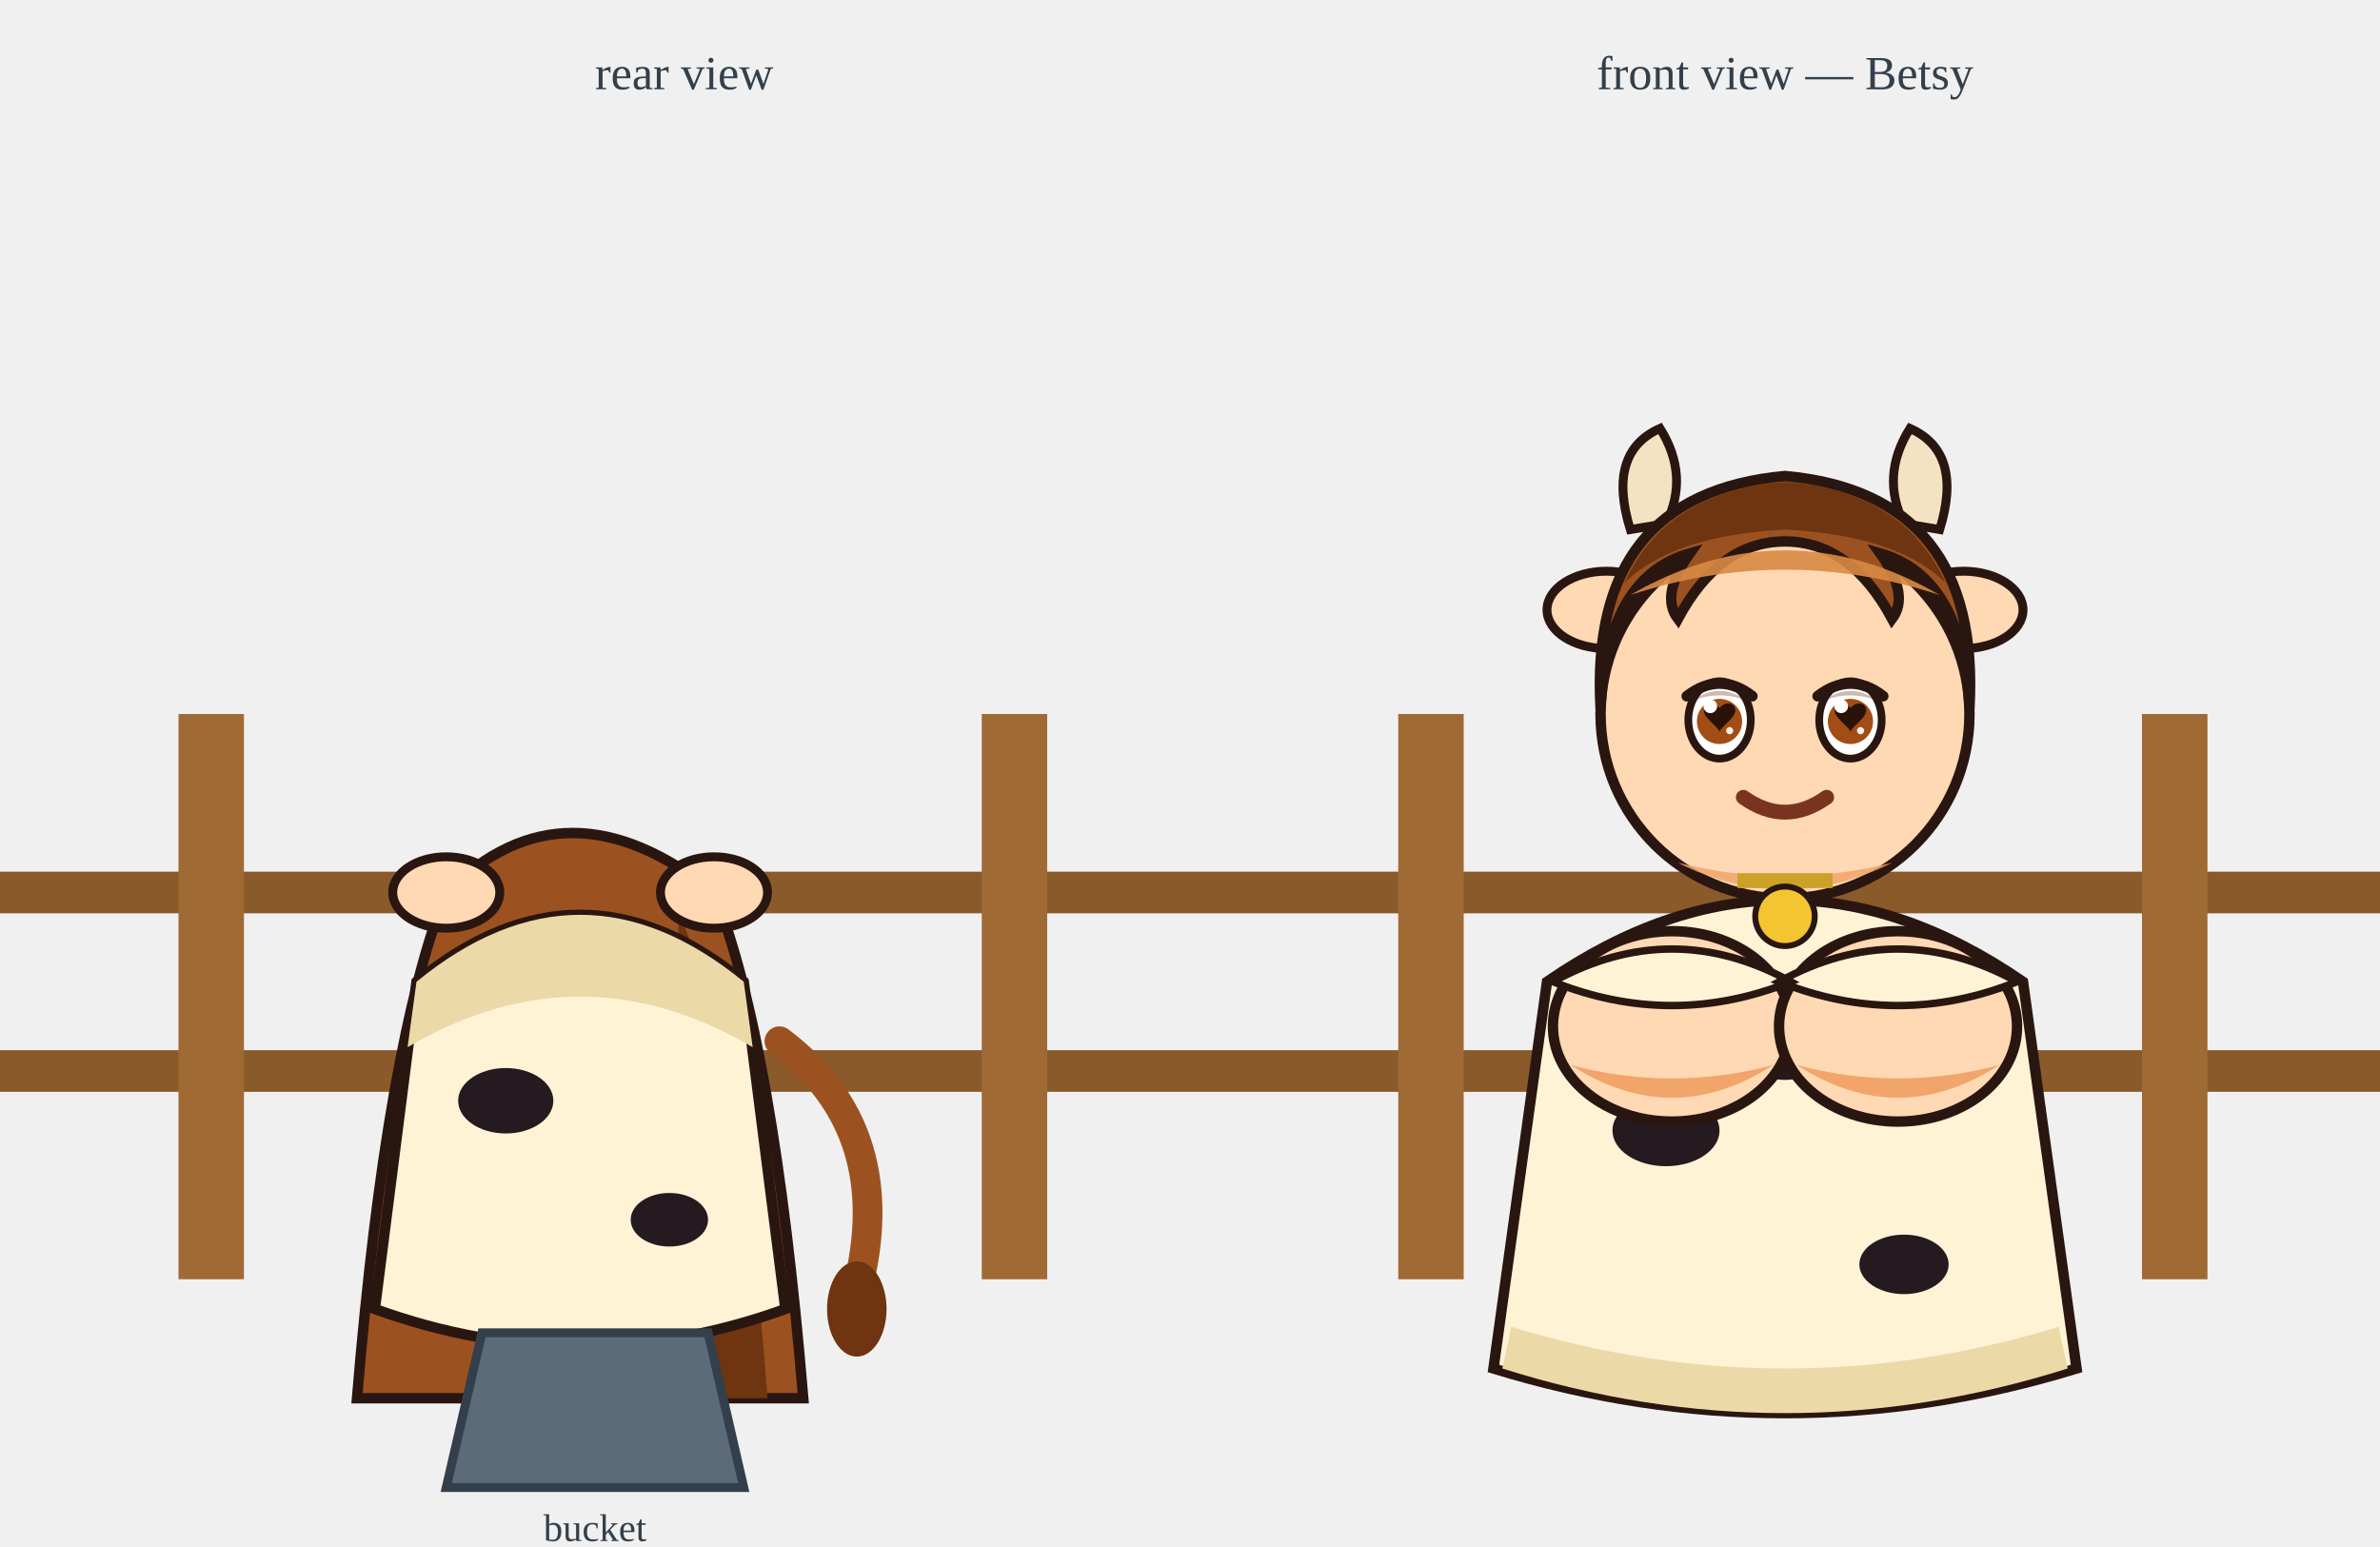
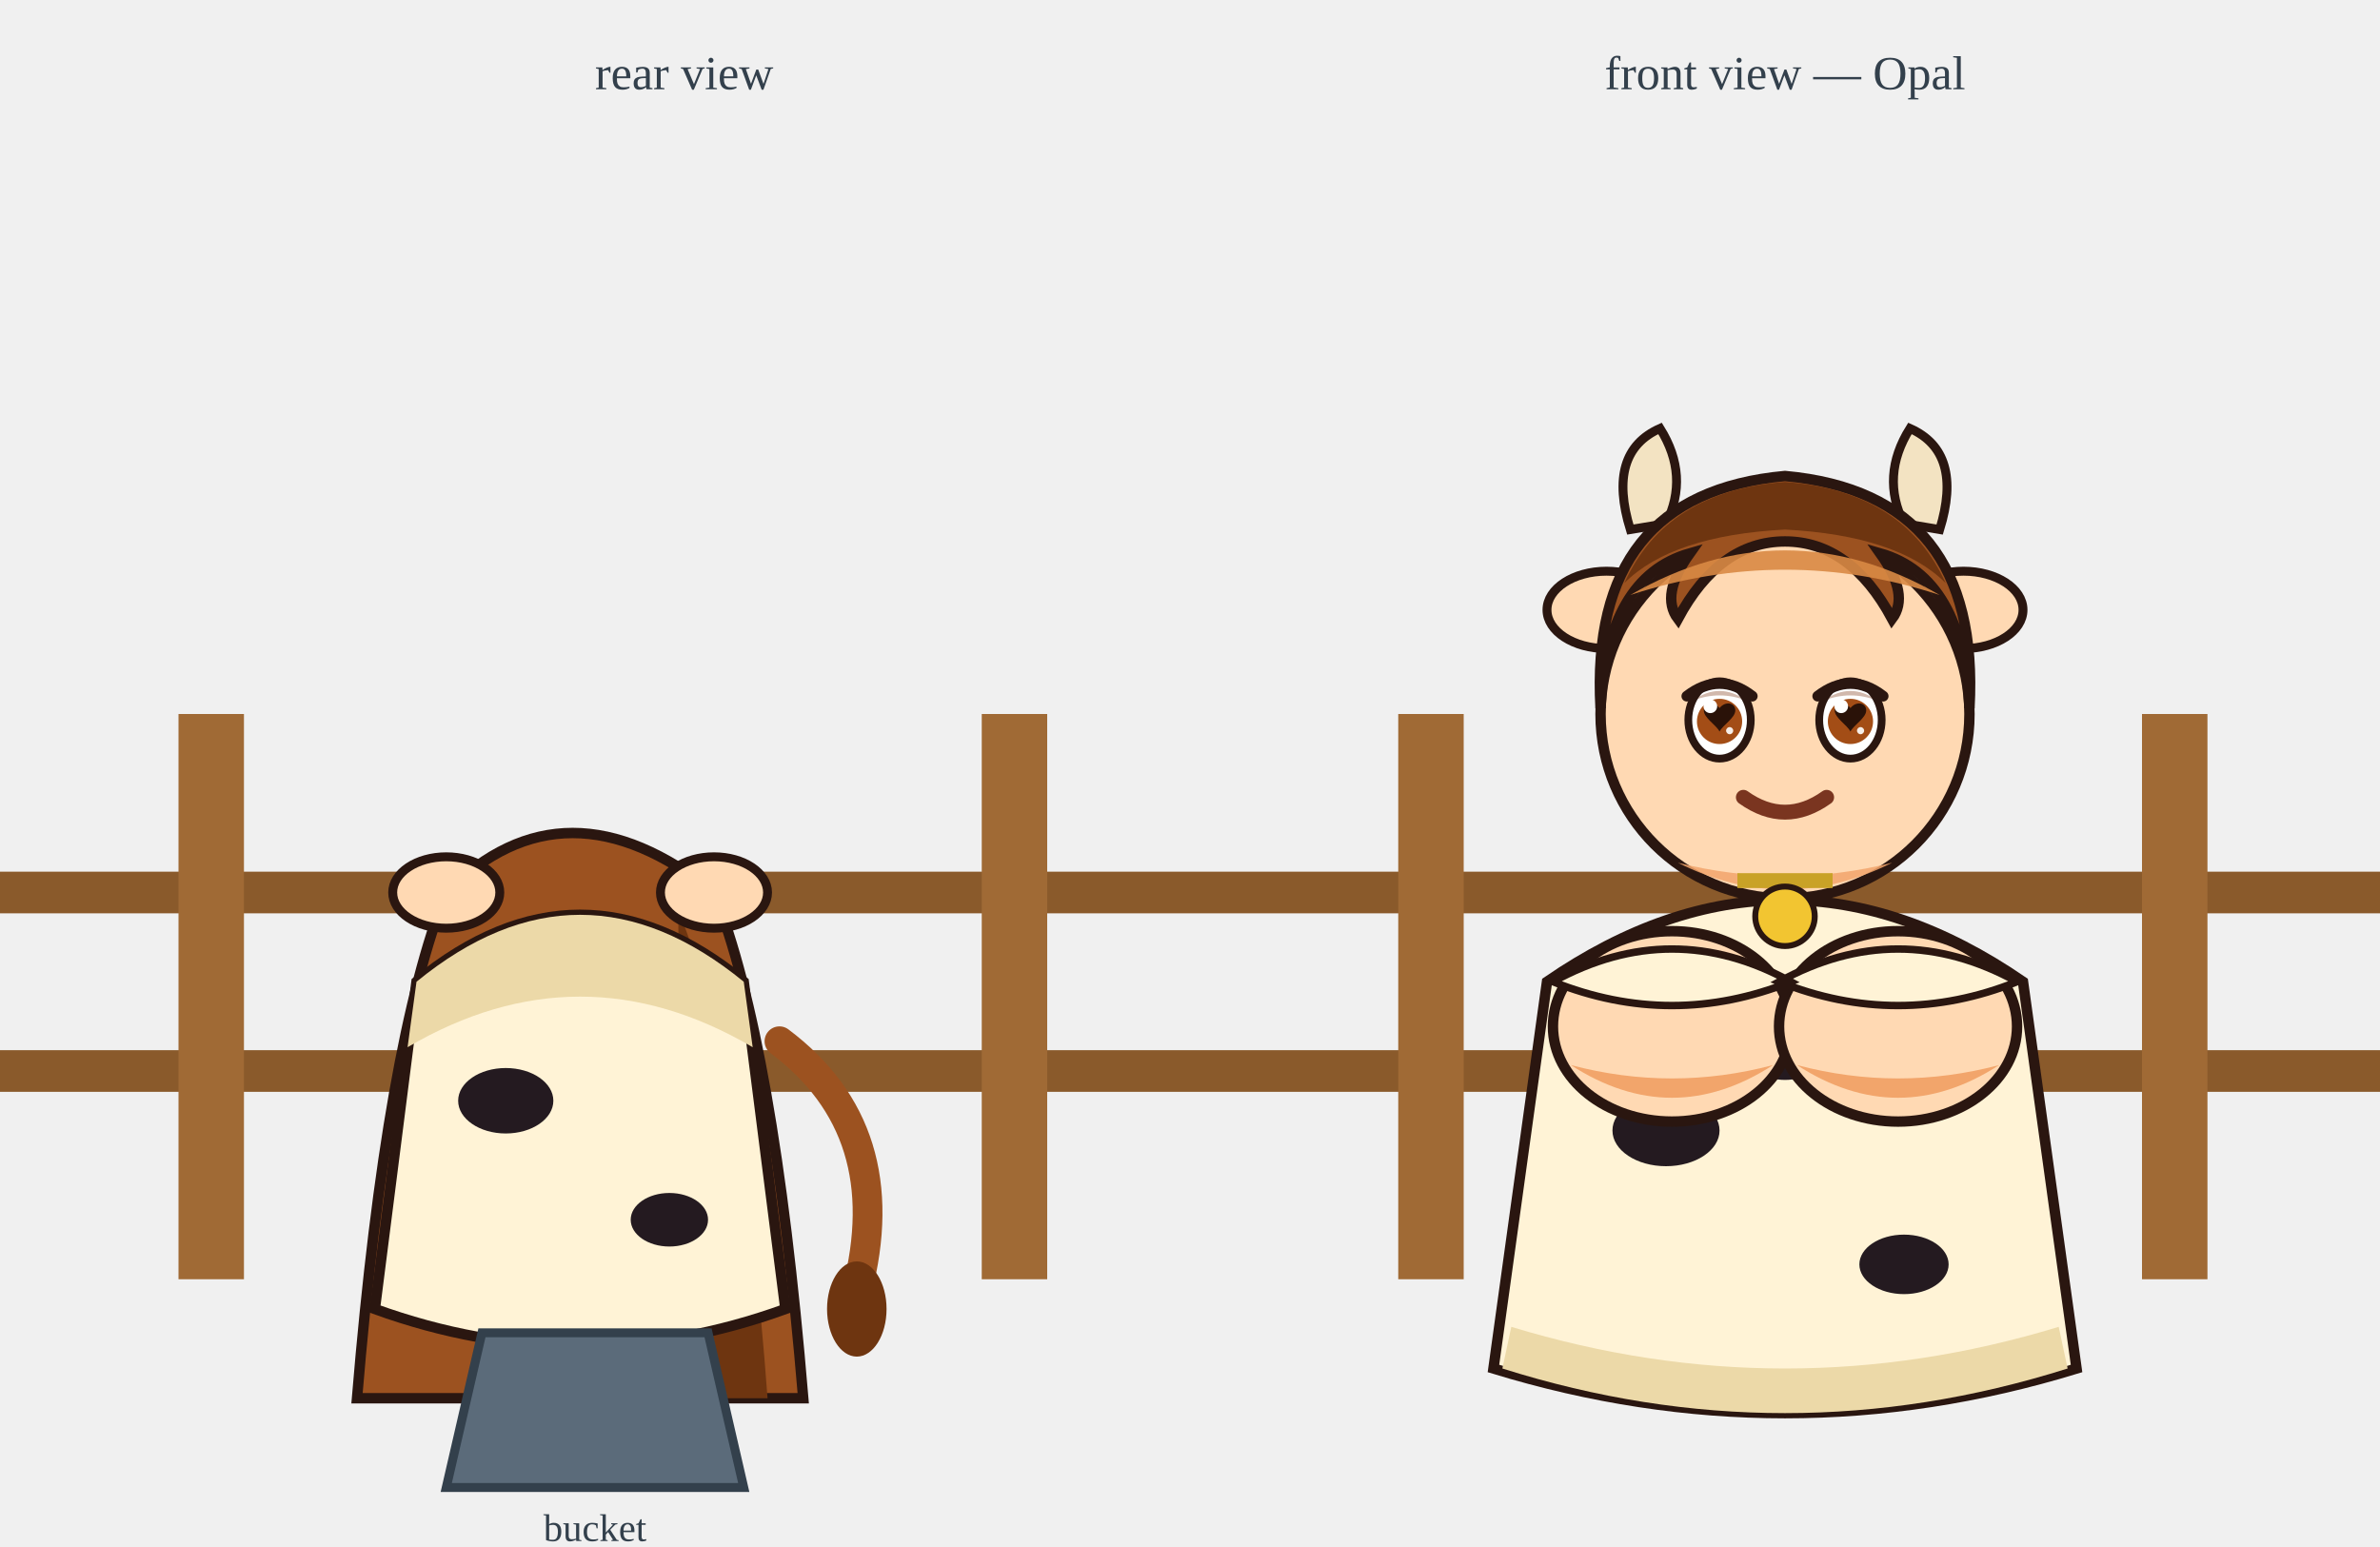
<svg class="stage" viewBox="0 0 800 520" id="stage">
  <defs>
    <path id="heartPupil" d="M0 3.9 C-1.1 1.7 -5.3 -0.7 -5.3 -3.2 C-5.3 -5.8 -2 -6.5 0 -4 C2 -6.5 5.3 -5.8 5.3 -3.2 C5.3 -0.7 1.1 1.7 0 3.9 Z" />
    <path id="sparkStar" d="M0 -8 L2 -2 L8 0 L2 2 L0 8 L-2 2 L-8 0 L-2 -2 Z" fill="#fff3b0" />
    <g id="eyeOpen">
      <ellipse rx="10.5" ry="13" fill="#ffffff" />
      <circle r="7.6" cy="0.5" fill="#a34d16" />
      <path d="M-9 -6.5 Q0 -13 9 -6.5 Q0 -10 -9 -6.5 Z" fill="#7c3510" opacity="0.35" />
      <use href="#heartPupil" fill="#2a1208" />
      <circle cx="-3.1" cy="-4.6" r="2.3" fill="#ffffff" />
      <circle cx="3.4" cy="3.6" r="1.2" fill="#ffffff" opacity="0.9" />
      <path d="M-11 -8 Q0 -16.5 11 -8" stroke="#2a1610" stroke-width="3.6" fill="none" stroke-linecap="round" />
      <ellipse rx="10.5" ry="13" fill="none" stroke="#2a1610" stroke-width="2.6" />
    </g>
    <g id="eyeHalf">
      <ellipse rx="10.5" ry="8.5" cy="2.5" fill="#ffffff" />
      <circle r="6.6" cy="4" fill="#a34d16" />
      <use href="#heartPupil" transform="translate(0 4) scale(0.82)" fill="#2a1208" />
      <circle cx="-2.8" cy="0.5" r="1.9" fill="#ffffff" />
      <path d="M-11.5 -2 Q0 -9 11.5 -2" stroke="#2a1610" stroke-width="5" fill="none" stroke-linecap="round" />
      <ellipse rx="10.5" ry="8.5" cy="2.5" fill="none" stroke="#2a1610" stroke-width="2.6" />
    </g>
    <g id="eyeUp">
      <ellipse rx="10.5" ry="12" fill="#ffffff" />
      <circle r="7.2" cy="-3.4" fill="#a34d16" />
      <use href="#heartPupil" transform="translate(0 -3.4)" fill="#2a1208" />
      <circle cx="-3" cy="-7.6" r="2.1" fill="#ffffff" />
      <circle cx="3.2" cy="0.4" r="1.1" fill="#ffffff" opacity="0.9" />
      <path d="M-10.5 5.5 Q0 12.5 10.5 5.5" stroke="#2a1610" stroke-width="3" fill="none" stroke-linecap="round" />
      <path d="M-11 -7.5 Q0 -15.5 11 -7.5" stroke="#2a1610" stroke-width="3.6" fill="none" stroke-linecap="round" />
      <ellipse rx="10.5" ry="12" fill="none" stroke="#2a1610" stroke-width="2.6" />
    </g>
    <g id="eyeMelt">
      <ellipse rx="10.5" ry="9.5" cy="2" fill="#ffffff" />
      <circle r="6.9" cy="-0.5" fill="#a34d16" />
      <use href="#heartPupil" transform="translate(0 -0.5)" fill="#ff4d94" />
      <use href="#heartPupil" transform="translate(0 -0.5) scale(0.45)" fill="#ffd7ea" />
      <circle cx="-2.9" cy="-4.4" r="2" fill="#ffffff" />
      <path d="M-11.5 -3.5 Q0 -11 11.5 -3.5" stroke="#2a1610" stroke-width="4.6" fill="none" stroke-linecap="round" />
      <path d="M-10.5 7 Q0 13.5 10.5 7" stroke="#2a1610" stroke-width="2.8" fill="none" stroke-linecap="round" />
      <ellipse rx="10.5" ry="9.5" cy="2" fill="none" stroke="#2a1610" stroke-width="2.6" />
    </g>
  </defs>
  <g stroke="#8a5a2b" stroke-width="14">
    <line x1="0" y1="300" x2="800" y2="300" />
    <line x1="0" y1="360" x2="800" y2="360" />
  </g>
  <g fill="#a06a35">
    <rect x="60" y="240" width="22" height="190" />
    <rect x="330" y="240" width="22" height="190" />
    <rect x="470" y="240" width="22" height="190" />
    <rect x="720" y="240" width="22" height="190" />
  </g>
  <g id="rearView">
    <path d="M120 470 q10-120 30-170 q40-40 90 0 q20 50 30 170 z" fill="#9c5220" stroke="#2a1610" stroke-width="3.5" />
    <path d="M228 306 q22 54 30 164 l-26 0 q-4-96-4-164z" fill="#6e3510" />
    <path d="M140 330 q55-45 110 0 l14 110 q-69 25-138 0 z" fill="#fff3d6" stroke="#2a1610" stroke-width="3.5" />
    <path d="M140 330 q55-45 110 0 l3 22 q-58-34-116 0z" fill="#ecd9a8" />
    <g fill="#241a20">
      <ellipse cx="170" cy="370" rx="16" ry="11" />
      <ellipse cx="225" cy="410" rx="13" ry="9" />
    </g>
    <g id="tail" style="transform-origin:262px 350px">
      <path d="M262 350 q40 30 26 84" stroke="#9c5220" stroke-width="10" fill="none" stroke-linecap="round" />
      <ellipse cx="288" cy="440" rx="10" ry="16" fill="#6e3510" />
    </g>
    <ellipse cx="150" cy="300" rx="18" ry="12" fill="#ffd9b3" stroke="#2a1610" stroke-width="3" />
    <ellipse cx="240" cy="300" rx="18" ry="12" fill="#ffd9b3" stroke="#2a1610" stroke-width="3" />
  </g>
  <g>
    <path d="M150 500 l12-52 h76 l12 52 z" fill="#5b6b7a" stroke="#33404c" stroke-width="3" />
    <clipPath id="bucketClip">
      <path d="M150 500 l12-52 h76 l12 52 z" />
    </clipPath>
    <g clip-path="url(#bucketClip)">
      <rect id="bucketFill" x="145" y="500" width="110" height="0" fill="#fff6ea" />
    </g>
  </g>
  <text x="200" y="518" text-anchor="middle" font-size="13" fill="#33404c">bucket</text>
  <g id="frontView">
    <path d="M520 330 q80-55 160 0 l18 130 q-98 30-196 0 z" fill="#fff3d6" stroke="#2a1610" stroke-width="3.5" />
    <path d="M508 446 q92 28 184 0 l3 14 q-95 30-190 0z" fill="#ecd9a8" />
    <g fill="#241a20">
      <ellipse cx="560" cy="380" rx="18" ry="12" />
      <ellipse cx="640" cy="425" rx="15" ry="10" />
      <ellipse cx="600" cy="355" rx="12" ry="8" />
    </g>
    <g id="chest" style="transform-origin:600px 345px">
      <ellipse cx="562" cy="345" rx="40" ry="32" fill="#ffd9b3" stroke="#2a1610" stroke-width="3.5" />
      <ellipse cx="638" cy="345" rx="40" ry="32" fill="#ffd9b3" stroke="#2a1610" stroke-width="3.5" />
      <path d="M528 358 q34 22 68 0 q-34 9-68 0z M604 358 q34 22 68 0 q-34 9-68 0z" fill="#f2a56b" />
      <ellipse cx="548" cy="330" rx="11" ry="5" fill="#ffffff" opacity="0.55" />
      <ellipse cx="624" cy="330" rx="11" ry="5" fill="#ffffff" opacity="0.55" />
      <path d="M522 330 q40-22 80 0 q-40 16-80 0z M598 330 q40-22 80 0 q-40 16-80 0z" fill="#fff3d6" stroke="#2a1610" stroke-width="2.5" />
    </g>
    <g id="handL" opacity="0">
      <ellipse cx="520" cy="345" rx="26" ry="20" fill="#ffd9b3" stroke="#2a1610" stroke-width="3" />
      <path d="M500 330 q20-14 40 0" stroke="#c47b43" stroke-width="5" fill="none" />
    </g>
    <g id="handR" opacity="0">
      <ellipse cx="680" cy="345" rx="26" ry="20" fill="#ffd9b3" stroke="#2a1610" stroke-width="3" />
      <path d="M660 330 q20-14 40 0" stroke="#c47b43" stroke-width="5" fill="none" />
    </g>
    <g id="head">
      <ellipse cx="540" cy="205" rx="20" ry="13" fill="#ffd9b3" stroke="#2a1610" stroke-width="3" />
      <ellipse cx="660" cy="205" rx="20" ry="13" fill="#ffd9b3" stroke="#2a1610" stroke-width="3" />
      <path d="M548 178 q-8-26 10-34 q10 16 2 32z M652 178 q8-26-10-34 q-10 16-2 32z" fill="#f3e3c2" stroke="#2a1610" stroke-width="3" />
      <circle cx="600" cy="240" r="62" fill="#ffd9b3" stroke="#2a1610" stroke-width="3.5" />
      <path d="M564 290 q36 18 72 0 q-36 9-72 0z" fill="#f2a56b" opacity="0.85" />
      <path d="M538 238 q-4-72 62-78 q66 6 62 78 q-2-44-30-52 q10 14 4 22 q-14-26-36-26 q-22 0-36 26 q-6-8 4-22 q-28 8-30 52z" fill="#9c5220" stroke="#2a1610" stroke-width="3.5" />
      <path d="M600 162 q40 3 54 34 q-16-16-54-18 q-38 2-54 18 q14-31 54-34z" fill="#6e3510" />
      <path d="M548 200 q52-30 104 0 q-52-17-104 0z" fill="#d98a44" opacity="0.9" />
      <g id="blush" opacity="0" fill="#ff8fab">
        <ellipse cx="560" cy="263" rx="13" ry="7" />
        <ellipse cx="640" cy="263" rx="13" ry="7" />
        <ellipse cx="562" cy="264" rx="7" ry="4" fill="#ff6b93" />
        <ellipse cx="638" cy="264" rx="7" ry="4" fill="#ff6b93" />
      </g>
      <g id="eyesOpen" class="faceLayer">
        <use href="#eyeOpen" transform="translate(578 242)" />
        <use href="#eyeOpen" transform="translate(622 242)" />
      </g>
      <g id="eyesHalf" class="faceLayer" opacity="0">
        <use href="#eyeHalf" transform="translate(578 243)" />
        <use href="#eyeHalf" transform="translate(622 243)" />
      </g>
      <g id="eyesUp" class="faceLayer" opacity="0">
        <use href="#eyeUp" transform="translate(578 242)" />
        <use href="#eyeUp" transform="translate(622 242)" />
      </g>
      <g id="eyesMelt" class="faceLayer" opacity="0">
        <use href="#eyeMelt" transform="translate(578 243)" />
        <use href="#eyeMelt" transform="translate(622 243)" />
      </g>
      <g id="sparkles" class="faceLayer" opacity="0">
        <use href="#sparkStar" transform="translate(556 220)" />
        <use href="#sparkStar" transform="translate(648 214) scale(0.7)" />
        <use href="#sparkStar" transform="translate(640 264) scale(0.55)" />
      </g>
      <path id="mouthSmile" class="faceLayer" d="M586 268 q14 10 28 0" stroke="#7a3520" stroke-width="5" fill="none" stroke-linecap="round" />
      <g id="mouthOpen" class="faceLayer" opacity="0">
        <ellipse cx="600" cy="273" rx="10" ry="13" fill="#7c2a2a" />
        <ellipse cx="600" cy="279" rx="6.5" ry="5" fill="#ff8fab" />
      </g>
      <g id="hearts" opacity="0" fill="#ff2e88">
        <path d="M540 168 c-6-10-24-6-24 6 c0 10 12 16 24 26 c12-10 24-16 24-26 c0-12-18-16-24-6z" />
        <path d="M668 150 c-5-8-19-5-19 5 c0 8 10 13 19 21 c9-8 19-13 19-21 c0-10-14-13-19-5z" transform="scale(0.8) translate(160,40)" />
      </g>
      <path d="M584 296 h32" stroke="#c9a227" stroke-width="5" />
      <circle id="bell" cx="600" cy="308" r="10" fill="#f2c531" stroke="#2a1610" stroke-width="2" />
    </g>
  </g>
  <text x="200" y="30" font-size="16" fill="#33404c">rear view</text>
-   <text x="600" y="30" text-anchor="middle" font-size="16" fill="#33404c">front view — Betsy</text>
+   <text x="600" y="30" text-anchor="middle" font-size="16" fill="#33404c">front view — Opal</text>
</svg>
